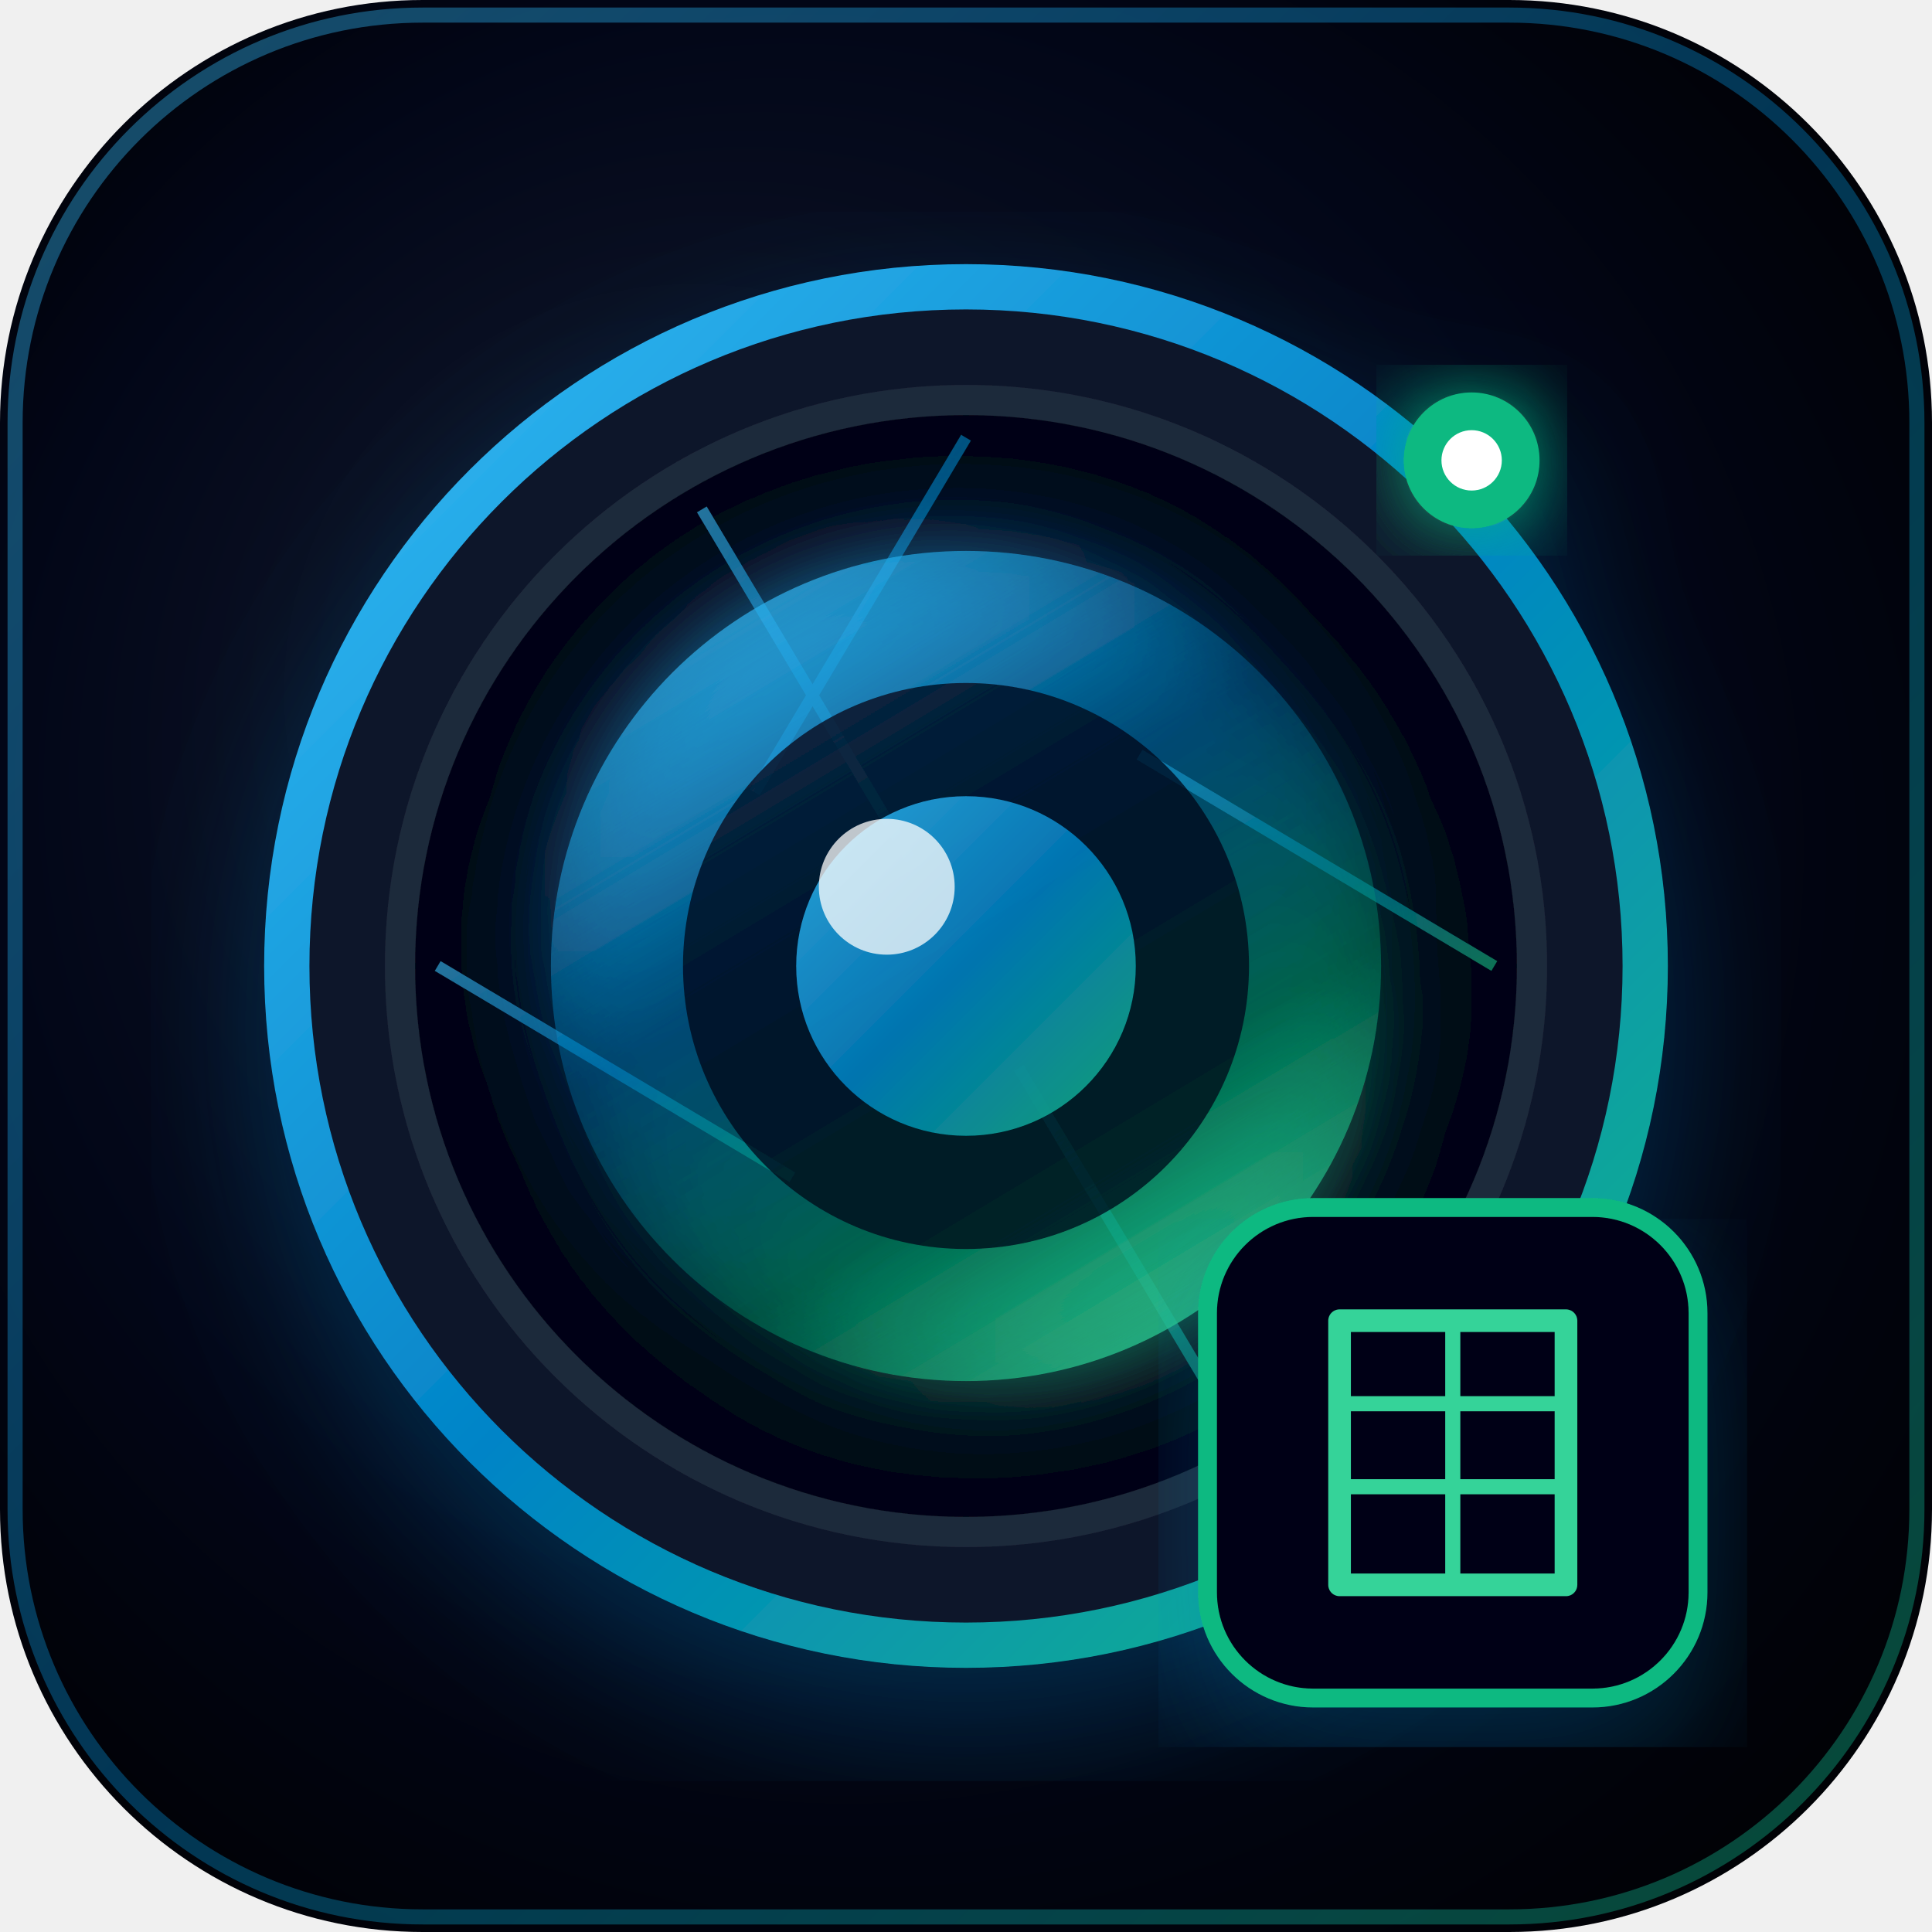
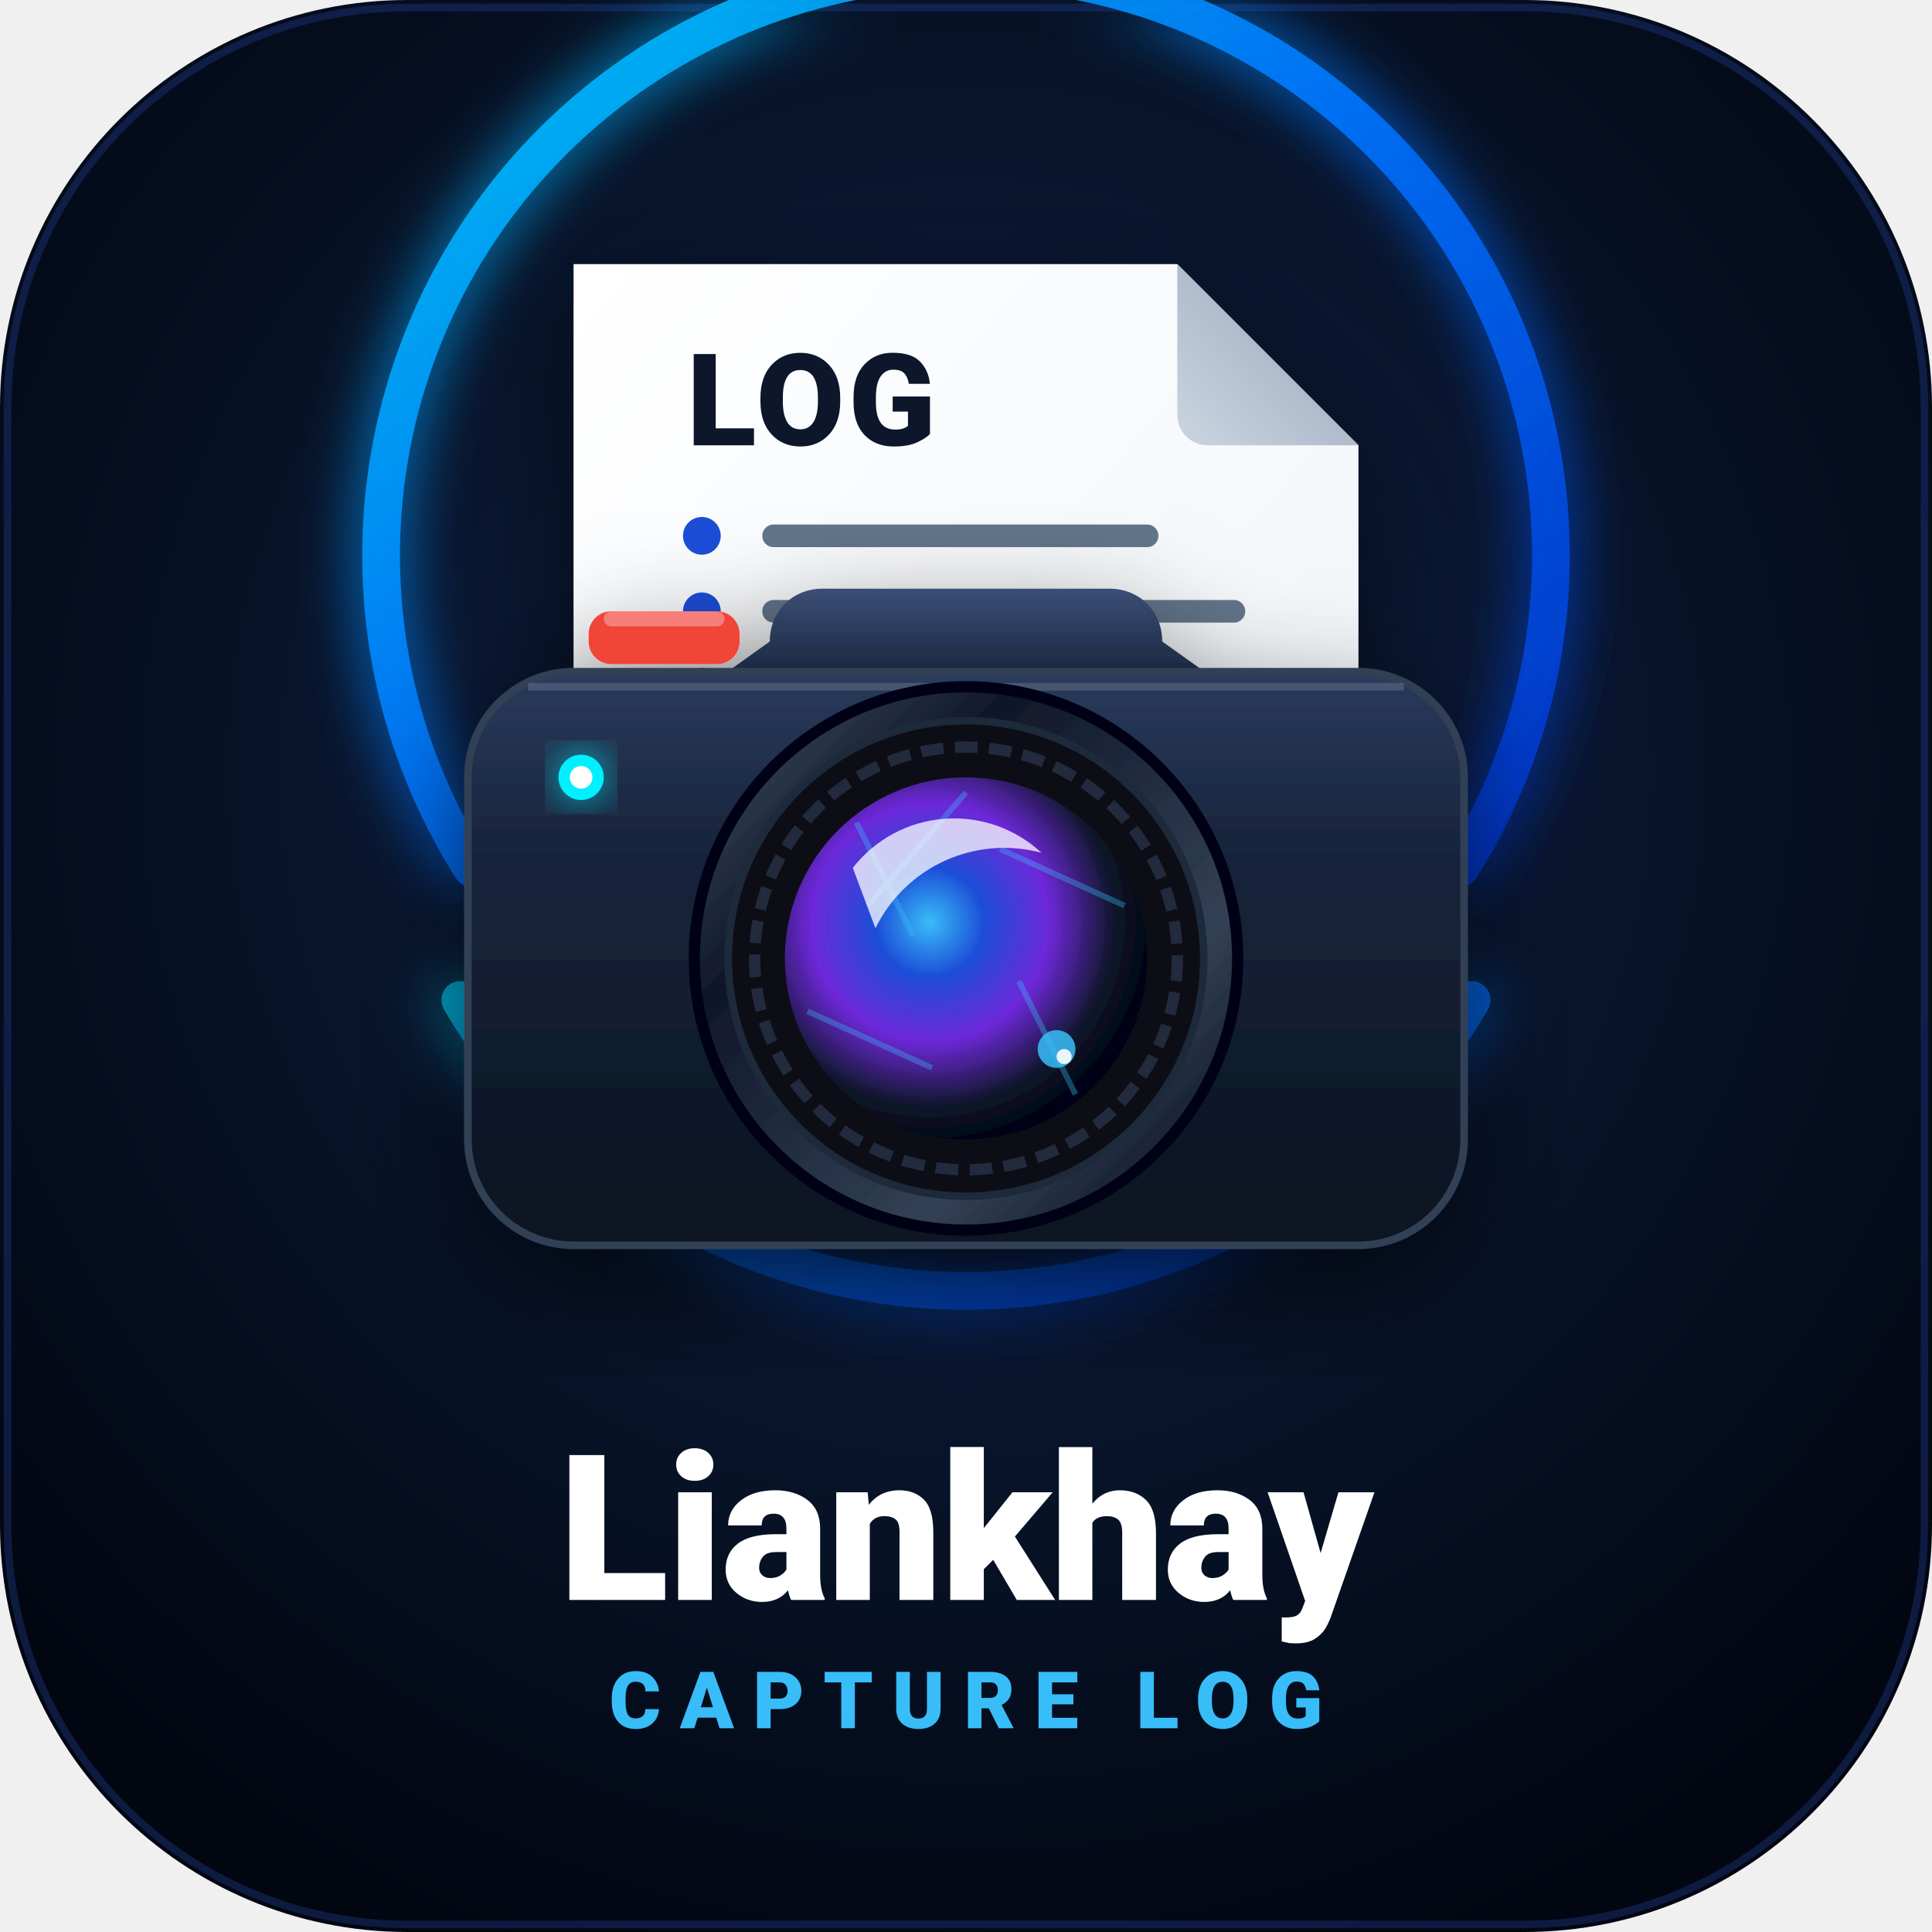
<svg xmlns="http://www.w3.org/2000/svg" viewBox="0 0 512 512" width="100%" height="100%">
  <defs>
-     <radialGradient id="bgGrad" cx="50%" cy="50%" r="70%" fx="30%" fy="30%">
-       <stop offset="0%" stop-color="#0f172a" />
-       <stop offset="60%" stop-color="#020617" />
-       <stop offset="100%" stop-color="#000000" />
+     <radialGradient id="bgGrad" cx="50%" cy="40%" r="65%">
+       <stop offset="0%" stop-color="#0f224a" />
+       <stop offset="60%" stop-color="#071226" />
+       <stop offset="100%" stop-color="#020611" />
    </radialGradient>
-     <linearGradient id="metallicRing" x1="0%" y1="0%" x2="100%" y2="100%">
+     <linearGradient id="arcGrad" x1="0%" y1="0%" x2="100%" y2="100%">
+       <stop offset="0%" stop-color="#00d2ff" />
+       <stop offset="50%" stop-color="#0072ff" />
+       <stop offset="100%" stop-color="#0033cc" />
+     </linearGradient>
+     <linearGradient id="cameraBody" x1="0%" y1="0%" x2="0%" y2="100%">
+       <stop offset="0%" stop-color="#2a3b5c" />
+       <stop offset="30%" stop-color="#18253d" />
+       <stop offset="100%" stop-color="#0a1220" />
+     </linearGradient>
+     <linearGradient id="cameraTop" x1="0%" y1="0%" x2="0%" y2="100%">
+       <stop offset="0%" stop-color="#3b4e75" />
+       <stop offset="100%" stop-color="#18253d" />
+     </linearGradient>
+     <linearGradient id="lensBezel" x1="0%" y1="0%" x2="100%" y2="100%">
+       <stop offset="0%" stop-color="#475569" />
+       <stop offset="30%" stop-color="#0f172a" />
+       <stop offset="70%" stop-color="#334155" />
+       <stop offset="100%" stop-color="#020617" />
+     </linearGradient>
+     <radialGradient id="lensCore" cx="40%" cy="40%" r="60%">
      <stop offset="0%" stop-color="#38bdf8" />
-       <stop offset="50%" stop-color="#0284c7" />
-       <stop offset="100%" stop-color="#10b981" />
+       <stop offset="25%" stop-color="#1d4ed8" />
+       <stop offset="55%" stop-color="#6d28d9" />
+       <stop offset="85%" stop-color="#0f172a" />
+       <stop offset="100%" stop-color="#020617" />
+     </radialGradient>
+     <linearGradient id="paperGrad" x1="0%" y1="0%" x2="100%" y2="100%">
+       <stop offset="0%" stop-color="#ffffff" />
+       <stop offset="85%" stop-color="#f1f5f9" />
+       <stop offset="100%" stop-color="#e2e8f0" />
    </linearGradient>
-     <linearGradient id="lensGlass" x1="20%" y1="0%" x2="80%" y2="100%">
-       <stop offset="0%" stop-color="#38bdf8" stop-opacity="0.8" />
-       <stop offset="40%" stop-color="#0284c7" stop-opacity="0.3" />
-       <stop offset="70%" stop-color="#059669" stop-opacity="0.4" />
-       <stop offset="100%" stop-color="#34d399" stop-opacity="0.9" />
+     <linearGradient id="foldGrad" x1="0%" y1="100%" x2="100%" y2="0%">
+       <stop offset="0%" stop-color="#cbd5e1" />
+       <stop offset="100%" stop-color="#94a3b8" />
    </linearGradient>
-     <filter id="glow" x="-20%" y="-20%" width="140%" height="140%">
-       <feGaussianBlur stdDeviation="12" result="blur" />
+     <filter id="dropShadow" x="-20%" y="-20%" width="140%" height="140%">
+       <feDropShadow dx="0" dy="12" stdDeviation="16" flood-color="#000000" flood-opacity="0.6" />
+     </filter>
+     <filter id="arcGlow" x="-20%" y="-20%" width="140%" height="140%">
+       <feGaussianBlur stdDeviation="8" result="blur" />
      <feComposite in="SourceGraphic" in2="blur" operator="over" />
    </filter>
-     <filter id="softShadow" x="-10%" y="-10%" width="120%" height="120%">
-       <feDropShadow dx="0" dy="16" stdDeviation="20" flood-color="#0284c7" flood-opacity="0.3" />
+     <filter id="cyanGlow" x="-30%" y="-30%" width="160%" height="160%">
+       <feGaussianBlur stdDeviation="6" result="blur" />
+       <feComposite in="SourceGraphic" in2="blur" operator="over" />
    </filter>
  </defs>
-   <rect width="512" height="512" rx="112" fill="url(#bgGrad)" />
-   <rect width="504" height="504" x="4" y="4" rx="108" fill="none" stroke="url(#metallicRing)" stroke-width="4" stroke-opacity="0.4" />
-   <g filter="url(#softShadow)" transform="translate(0, 0)">
-     <circle cx="256" cy="256" r="180" fill="#0f172a" stroke="url(#metallicRing)" stroke-width="12" />
-     <circle cx="256" cy="256" r="150" fill="#020617" stroke="#1e293b" stroke-width="8" />
-     <g stroke="url(#metallicRing)" stroke-width="3" opacity="0.6">
-       <line x1="256" y1="116" x2="200" y2="210" />
-       <line x1="396" y1="256" x2="302" y2="200" />
-       <line x1="326" y1="377" x2="270" y2="283" />
-       <line x1="116" y1="256" x2="210" y2="312" />
-       <line x1="186" y1="135" x2="242" y2="229" />
+   <rect width="512" height="512" rx="108" fill="url(#bgGrad)" />
+   <rect width="508" height="508" x="2" y="2" rx="106" fill="none" stroke="#1e3a8a" stroke-width="2" stroke-opacity="0.4" />
+   <g filter="url(#arcGlow)">
+     <path d="M 125,230 A 155,155 0 1,1 387,230" fill="none" stroke="url(#arcGrad)" stroke-width="10" stroke-linecap="round" opacity="0.9" />
+     <path d="M 390,265 A 155,155 0 0,1 122,265" fill="none" stroke="url(#arcGrad)" stroke-width="10" stroke-linecap="round" opacity="0.7" />
+   </g>
+   <g filter="url(#dropShadow)">
+     <path d="M 152,70 L 312,70 L 360,118 L 360,300 C 360,306.6 354.6,312 348,312 L 164,312 C 157.4,312 152,306.6 152,300 Z" fill="url(#paperGrad)" />
+     <path d="M 312,70 L 312,110 C 312,114.4 315.6,118 320,118 L 360,118 Z" fill="url(#foldGrad)" />
+     <text x="182" y="118" font-family="system-ui, -apple-system, 'Segoe UI', Roboto, sans-serif" font-weight="900" font-size="34" fill="#0f172a" letter-spacing="1">LOG</text>
+     <circle cx="186" cy="142" r="5" fill="#1d4ed8" />
+     <rect x="202" y="139" width="105" height="6" rx="3" fill="#64748b" />
+     <circle cx="186" cy="162" r="5" fill="#1d4ed8" />
+     <rect x="202" y="159" width="128" height="6" rx="3" fill="#64748b" />
+     <circle cx="186" cy="182" r="5" fill="#1d4ed8" />
+     <rect x="202" y="179" width="85" height="6" rx="3" fill="#64748b" />
+   </g>
+   <g filter="url(#dropShadow)">
+     <rect x="156" y="162" width="40" height="14" rx="6" fill="#f04438" />
+     <rect x="160" y="162" width="32" height="4" rx="2" fill="#fca5a5" opacity="0.6" />
+     <path d="M 204,170 C 204,162 210,156 218,156 L 294,156 C 302,156 308,162 308,170 L 322,180 L 190,180 Z" fill="url(#cameraTop)" />
+     <rect x="124" y="178" width="264" height="152" rx="28" fill="url(#cameraBody)" stroke="#334155" stroke-width="2" />
+     <line x1="140" y1="182" x2="372" y2="182" stroke="#64748b" stroke-width="2" opacity="0.5" />
+     <circle cx="154" cy="206" r="6" fill="#00f0ff" filter="url(#cyanGlow)" />
+     <circle cx="154" cy="206" r="3" fill="#ffffff" />
+     <circle cx="256" cy="254" r="72" fill="url(#lensBezel)" stroke="#020617" stroke-width="3" />
+     <circle cx="256" cy="254" r="63" fill="#090d16" stroke="#1e293b" stroke-width="2" />
+     <circle cx="256" cy="254" r="56" fill="none" stroke="#334155" stroke-width="3" stroke-dasharray="6,3" opacity="0.6" />
+     <circle cx="256" cy="254" r="48" fill="url(#lensCore)" />
+     <g stroke="#38bdf8" stroke-width="1.5" opacity="0.35">
+       <line x1="256" y1="210" x2="230" y2="240" />
+       <line x1="298" y1="240" x2="265" y2="225" />
+       <line x1="285" y1="290" x2="270" y2="260" />
+       <line x1="214" y1="268" x2="247" y2="283" />
+       <line x1="227" y1="218" x2="242" y2="248" />
    </g>
-     <circle cx="256" cy="256" r="110" fill="url(#lensGlass)" filter="url(#glow)" />
-     <circle cx="256" cy="256" r="75" fill="#020617" opacity="0.75" />
-     <circle cx="256" cy="256" r="45" fill="url(#metallicRing)" opacity="0.85" />
-     <circle cx="235" cy="235" r="18" fill="#ffffff" opacity="0.75" />
-     <circle cx="390" cy="122" r="18" fill="#10b981" filter="url(#glow)" />
-     <circle cx="390" cy="122" r="8" fill="#ffffff" />
+     <path d="M 226,230 A 34,34 0 0,1 276,226 A 38,38 0 0,0 232,246 Z" fill="#ffffff" opacity="0.75" />
+     <circle cx="280" cy="278" r="5" fill="#38bdf8" opacity="0.85" />
+     <circle cx="282" cy="280" r="2" fill="#ffffff" opacity="0.9" />
  </g>
-   <g transform="translate(320, 320)" filter="url(#softShadow)">
-     <rect width="130" height="130" rx="28" fill="#020617" stroke="#10b981" stroke-width="5" />
-     <path d="M35 30 L95 30 L95 100 L35 100 Z" fill="none" stroke="#34d399" stroke-width="6" stroke-linejoin="round" />
-     <line x1="35" y1="52" x2="95" y2="52" stroke="#34d399" stroke-width="4" />
-     <line x1="35" y1="74" x2="95" y2="74" stroke="#34d399" stroke-width="4" />
-     <line x1="65" y1="30" x2="65" y2="100" stroke="#34d399" stroke-width="4" />
-   </g>
+   <text x="256" y="424" text-anchor="middle" font-family="system-ui, -apple-system, 'Segoe UI', Roboto, sans-serif" font-weight="900" font-size="54" fill="#ffffff" letter-spacing="-0.5">Liankhay</text>
+   <text x="256" y="458" text-anchor="middle" font-family="system-ui, -apple-system, 'Segoe UI', Roboto, sans-serif" font-weight="800" font-size="21" fill="#38bdf8" letter-spacing="5">CAPTURE LOG</text>
</svg>
